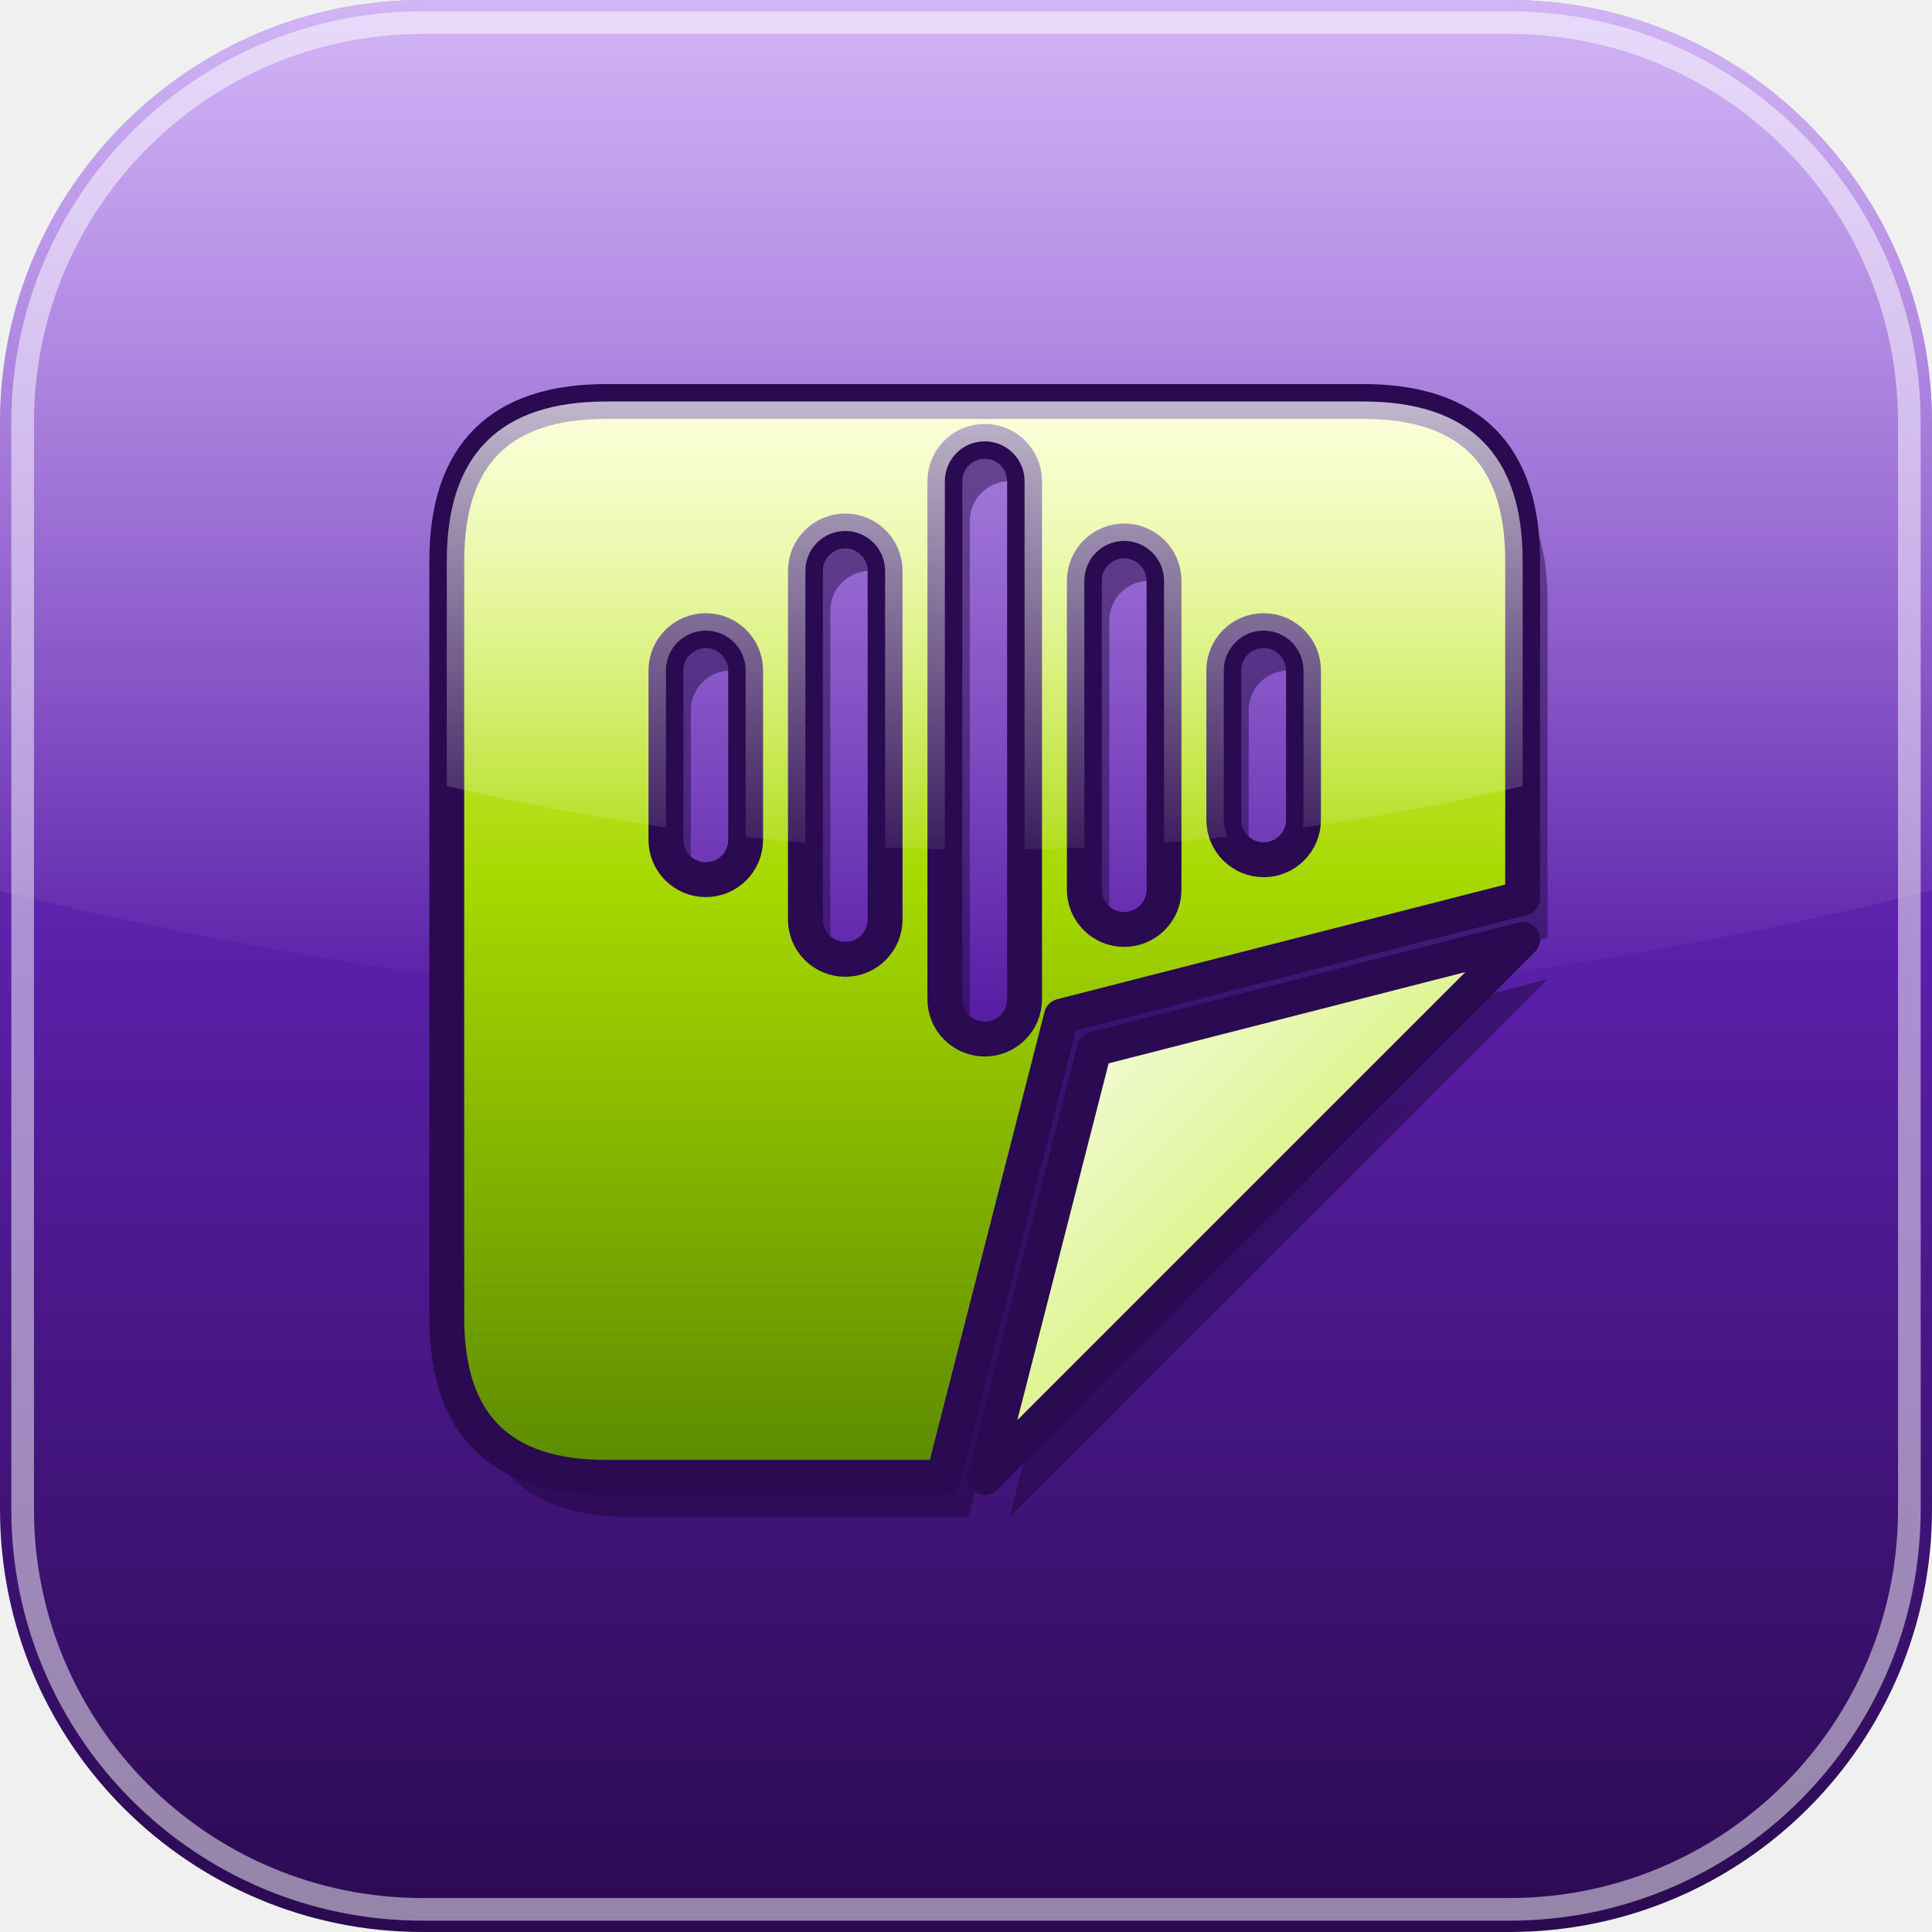
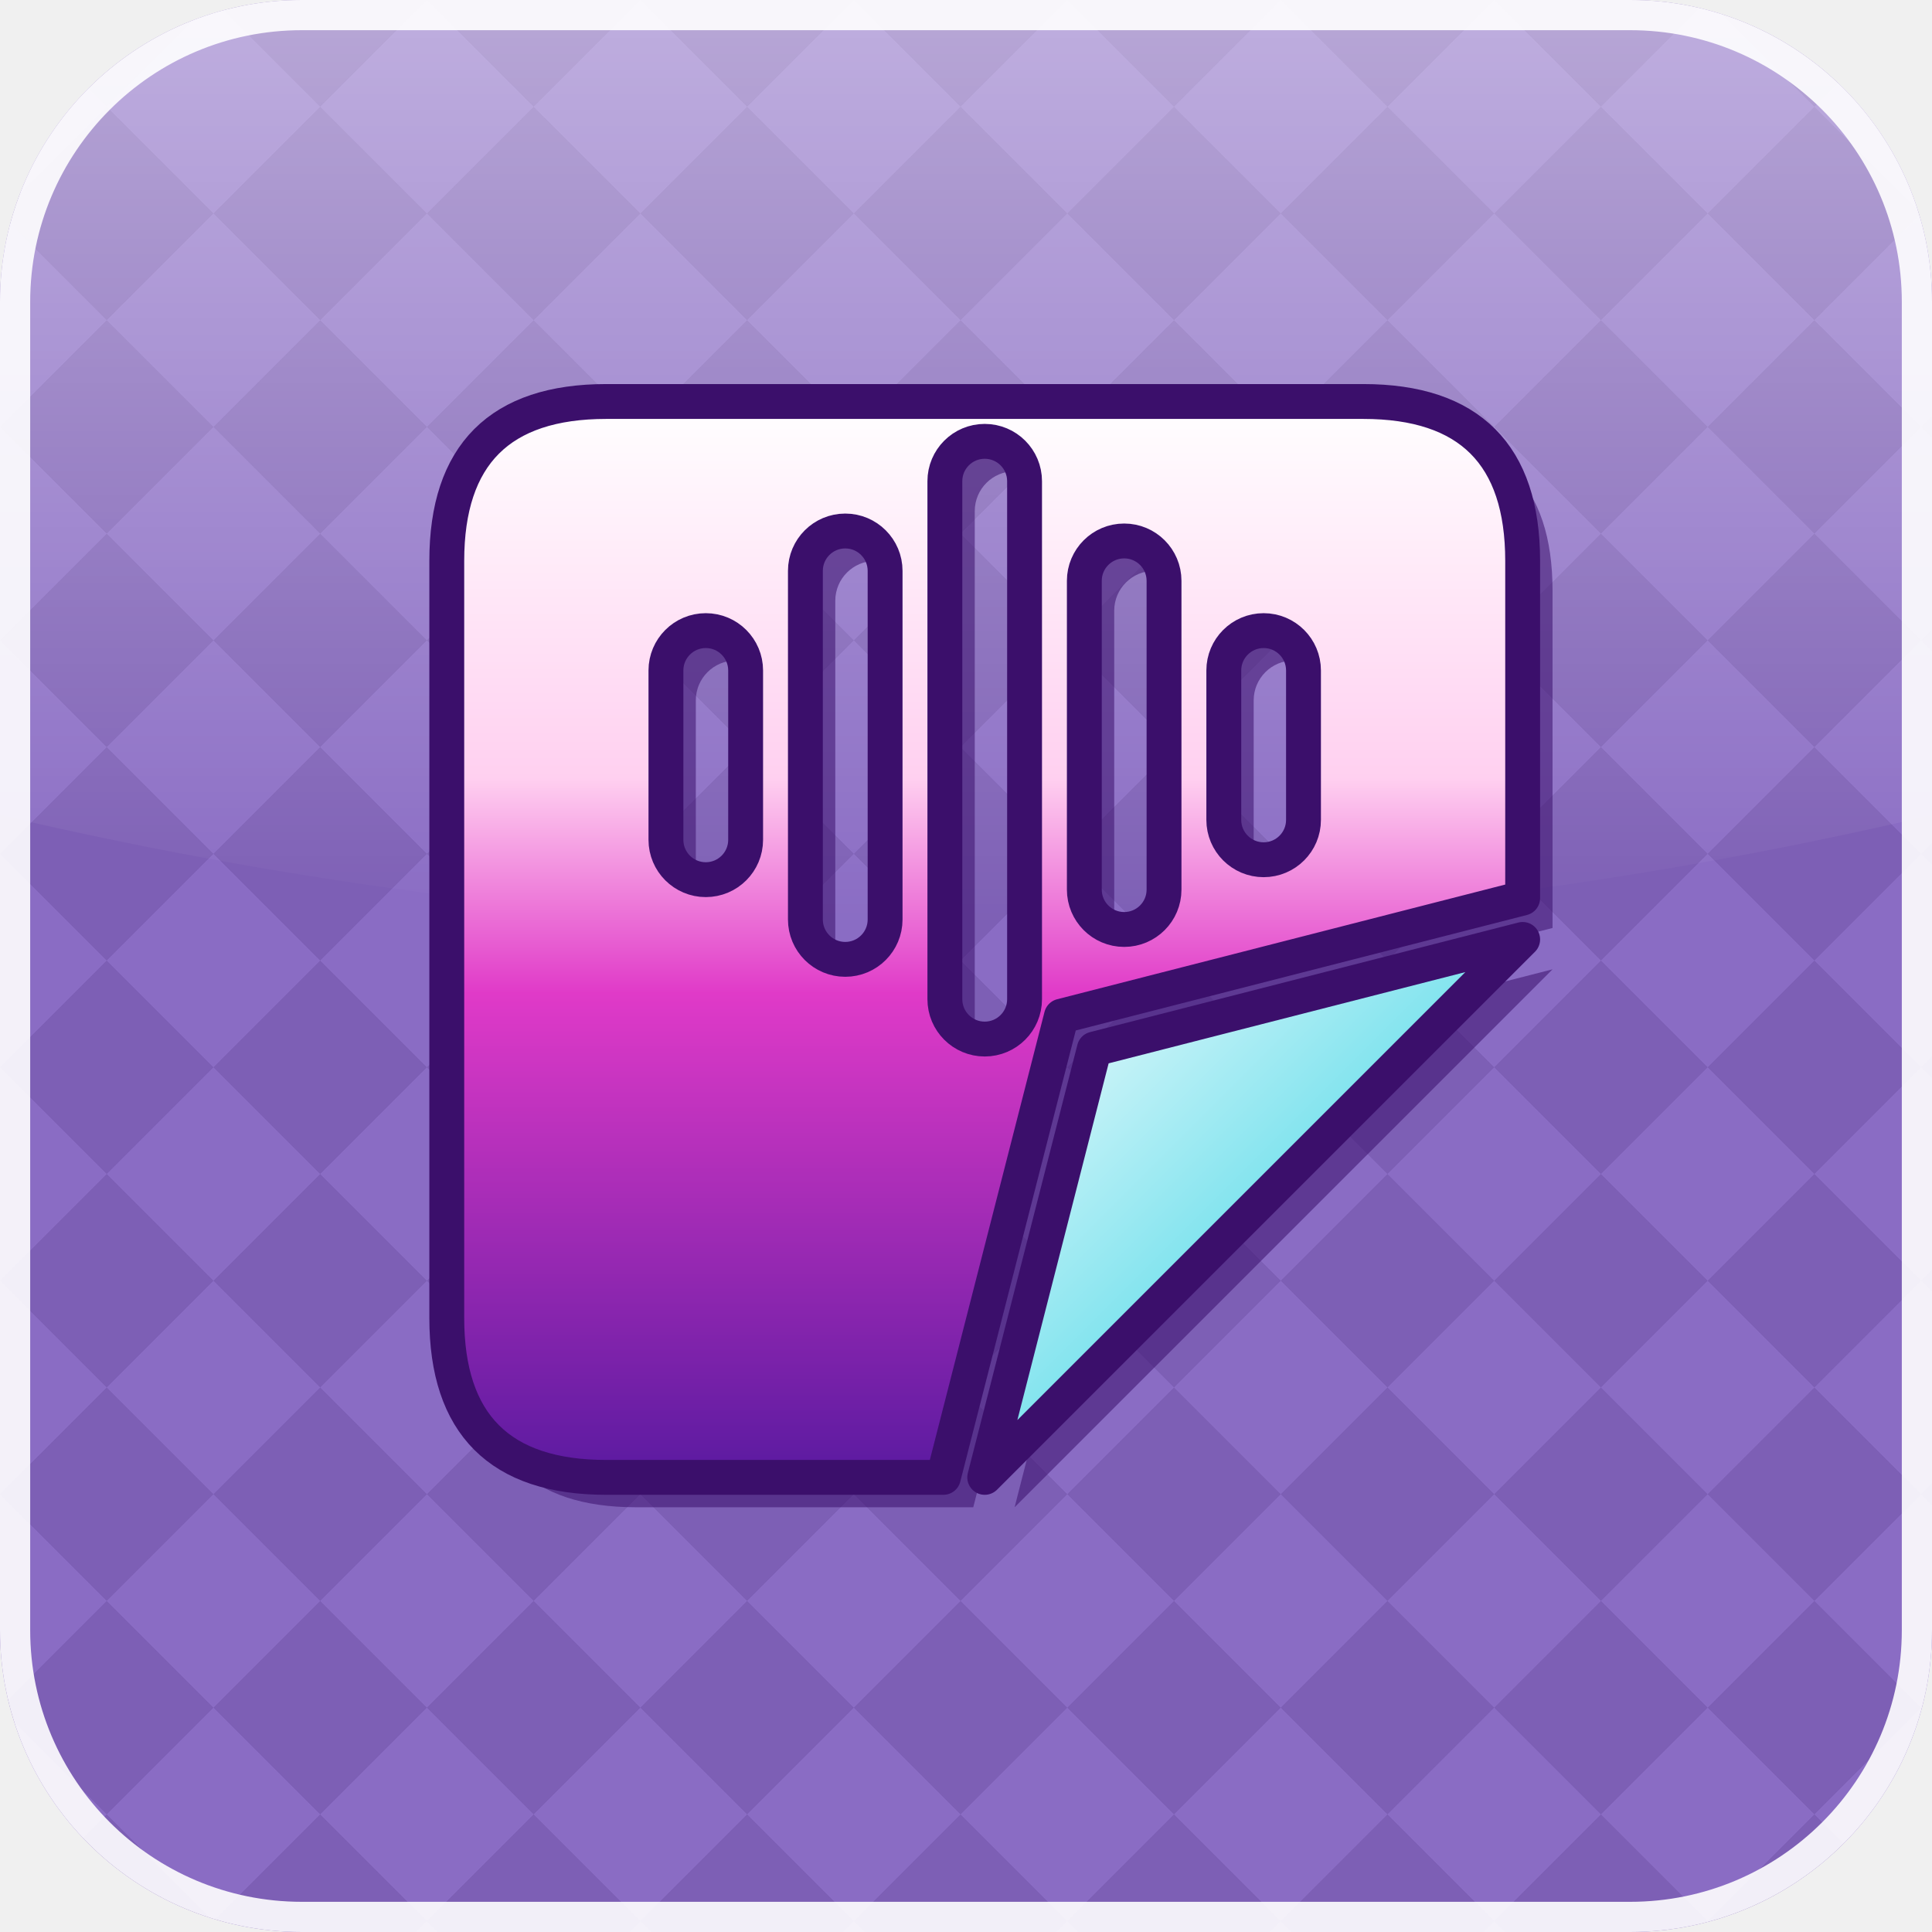
<svg xmlns="http://www.w3.org/2000/svg" viewBox="0 0 256 256">
  <defs>
-     <linearGradient id="lime" x1="0" y1="0" x2="0" y2="1">
-       <stop offset="0" stop-color="#f0ff8a" />
-       <stop offset=".45" stop-color="#a6d800" />
-       <stop offset="1" stop-color="#5b8a00" />
+     <linearGradient id="chrome" x1="0" y1="0" x2="0" y2="1">
+       <stop offset="0" stop-color="#fff" />
+       <stop offset=".35" stop-color="#ffd0f0" />
+       <stop offset=".55" stop-color="#e03ac8" />
+       <stop offset="1" stop-color="#5a1aa0" />
    </linearGradient>
    <linearGradient id="flap" x1="0" y1="0" x2="1" y2="1">
-       <stop offset="0" stop-color="#ffffff" />
-       <stop offset=".6" stop-color="#d7f27a" />
-       <stop offset="1" stop-color="#8fbf00" />
+       <stop offset="0" stop-color="#fff" />
+       <stop offset=".5" stop-color="#7fe3ee" />
+       <stop offset="1" stop-color="#2a9fc4" />
    </linearGradient>
    <linearGradient id="gloss" x1="0" y1="0" x2="0" y2="1">
-       <stop offset="0" stop-color="#fff" stop-opacity=".85" />
-       <stop offset="1" stop-color="#fff" stop-opacity=".08" />
+       <stop offset="0" stop-color="#fff" stop-opacity=".7" />
+       <stop offset="1" stop-color="#fff" stop-opacity="0" />
    </linearGradient>
    <clipPath id="bodyclip">
      <path clip-rule="evenodd" d="M52 20H204Q236 20 236 52V119.7L143.4 143.4L119.7 236H52Q20 236 20 204V52Q20 20 52 20Z M64 74a8 8 0 0 1 16 0v34a8 8 0 0 1-16 0Z M92 54a8 8 0 0 1 16 0v70a8 8 0 0 1-16 0Z M120 36a8 8 0 0 1 16 0v104a8 8 0 0 1-16 0Z M148 56a8 8 0 0 1 16 0v62a8 8 0 0 1-16 0Z M176 74a8 8 0 0 1 16 0v30a8 8 0 0 1-16 0Z" />
    </clipPath>
  </defs>
  <defs>
-     <linearGradient id="bg" x1="0" y1="0" x2="0" y2="1">
-       <stop offset="0" stop-color="#9a5be8" />
-       <stop offset=".5" stop-color="#5a1fa8" />
-       <stop offset="1" stop-color="#2a0a50" />
-     </linearGradient>
+     <pattern id="chk" width="40" height="40" patternUnits="userSpaceOnUse" patternTransform="rotate(45)">
+       <rect width="40" height="40" fill="#7d5fb5" />
+       <rect width="20" height="20" fill="#8a6cc4" />
+       <rect x="20" y="20" width="20" height="20" fill="#8a6cc4" />
+     </pattern>
    <linearGradient id="tg" x1="0" y1="0" x2="0" y2="1">
-       <stop offset="0" stop-color="#fff" stop-opacity=".55" />
+       <stop offset="0" stop-color="#fff" stop-opacity=".45" />
      <stop offset="1" stop-color="#fff" stop-opacity="0" />
    </linearGradient>
    <clipPath id="tc">
-       <rect width="256" height="256" rx="56" />
+       <rect width="256" height="256" rx="40" />
    </clipPath>
  </defs>
-   <rect width="256" height="256" rx="56" fill="url(#bg)" />
  <g clip-path="url(#tc)">
-     <path fill="url(#tg)" d="M0 0H256V118Q128 150 0 118Z" />
+     <rect width="256" height="256" fill="url(#chk)" />
+     <path fill="url(#tg)" d="M0 0H256V108Q128 138 0 108Z" />
  </g>
-   <rect x="3" y="3" width="250" height="250" rx="53" fill="none" stroke="#fff" stroke-opacity=".5" stroke-width="3" />
+   <rect x="2" y="2" width="252" height="252" rx="38" fill="none" stroke="#fff" stroke-width="4" stroke-opacity=".9" clip-path="url(#tc)" />
  <g transform="translate(46 40) scale(0.66)">
-     <path fill="#1a0536" fill-opacity=".45" fill-rule="evenodd" d="M52 20H204Q236 20 236 52V119.7L143.4 143.4L119.7 236H52Q20 236 20 204V52Q20 20 52 20Z M64 74a8 8 0 0 1 16 0v34a8 8 0 0 1-16 0Z M92 54a8 8 0 0 1 16 0v70a8 8 0 0 1-16 0Z M120 36a8 8 0 0 1 16 0v104a8 8 0 0 1-16 0Z M148 56a8 8 0 0 1 16 0v62a8 8 0 0 1-16 0Z M176 74a8 8 0 0 1 16 0v30a8 8 0 0 1-16 0Z" transform="translate(5 8)" />
-     <path fill="#1a0536" fill-opacity=".45" d="M236 128 128 236 150 150Z" transform="translate(5 8)" />
-     <path fill="url(#lime)" fill-rule="evenodd" stroke="#2a0a50" stroke-width="7" stroke-linejoin="round" d="M52 20H204Q236 20 236 52V119.7L143.4 143.4L119.7 236H52Q20 236 20 204V52Q20 20 52 20Z M64 74a8 8 0 0 1 16 0v34a8 8 0 0 1-16 0Z M92 54a8 8 0 0 1 16 0v70a8 8 0 0 1-16 0Z M120 36a8 8 0 0 1 16 0v104a8 8 0 0 1-16 0Z M148 56a8 8 0 0 1 16 0v62a8 8 0 0 1-16 0Z M176 74a8 8 0 0 1 16 0v30a8 8 0 0 1-16 0Z" />
-     <g clip-path="url(#bodyclip)">
-       <path fill="url(#gloss)" d="M0 0H256V92Q128 128 0 92Z" />
-     </g>
-     <path fill="url(#flap)" stroke="#2a0a50" stroke-width="7" stroke-linejoin="round" d="M236 128 128 236 150 150Z" />
+     <path fill="#3b0f6b" fill-opacity=".55" fill-rule="evenodd" d="M52 20H204Q236 20 236 52V119.7L143.4 143.4L119.7 236H52Q20 236 20 204V52Q20 20 52 20Z M64 74a8 8 0 0 1 16 0v34a8 8 0 0 1-16 0Z M92 54a8 8 0 0 1 16 0v70a8 8 0 0 1-16 0Z M120 36a8 8 0 0 1 16 0v104a8 8 0 0 1-16 0Z M148 56a8 8 0 0 1 16 0v62a8 8 0 0 1-16 0Z M176 74a8 8 0 0 1 16 0v30a8 8 0 0 1-16 0Z" transform="translate(6 6)" />
+     <path fill="#3b0f6b" fill-opacity=".55" d="M236 128 128 236 150 150Z" transform="translate(6 6)" />
+     <path fill="url(#chrome)" fill-rule="evenodd" stroke="#3b0f6b" stroke-width="7" stroke-linejoin="round" d="M52 20H204Q236 20 236 52V119.7L143.4 143.4L119.7 236H52Q20 236 20 204V52Q20 20 52 20Z M64 74a8 8 0 0 1 16 0v34a8 8 0 0 1-16 0Z M92 54a8 8 0 0 1 16 0v70a8 8 0 0 1-16 0Z M120 36a8 8 0 0 1 16 0v104a8 8 0 0 1-16 0Z M148 56a8 8 0 0 1 16 0v62a8 8 0 0 1-16 0Z M176 74a8 8 0 0 1 16 0v30a8 8 0 0 1-16 0Z" />
+     <path fill="url(#flap)" stroke="#3b0f6b" stroke-width="7" stroke-linejoin="round" d="M236 128 128 236 150 150Z" />
  </g>
</svg>
